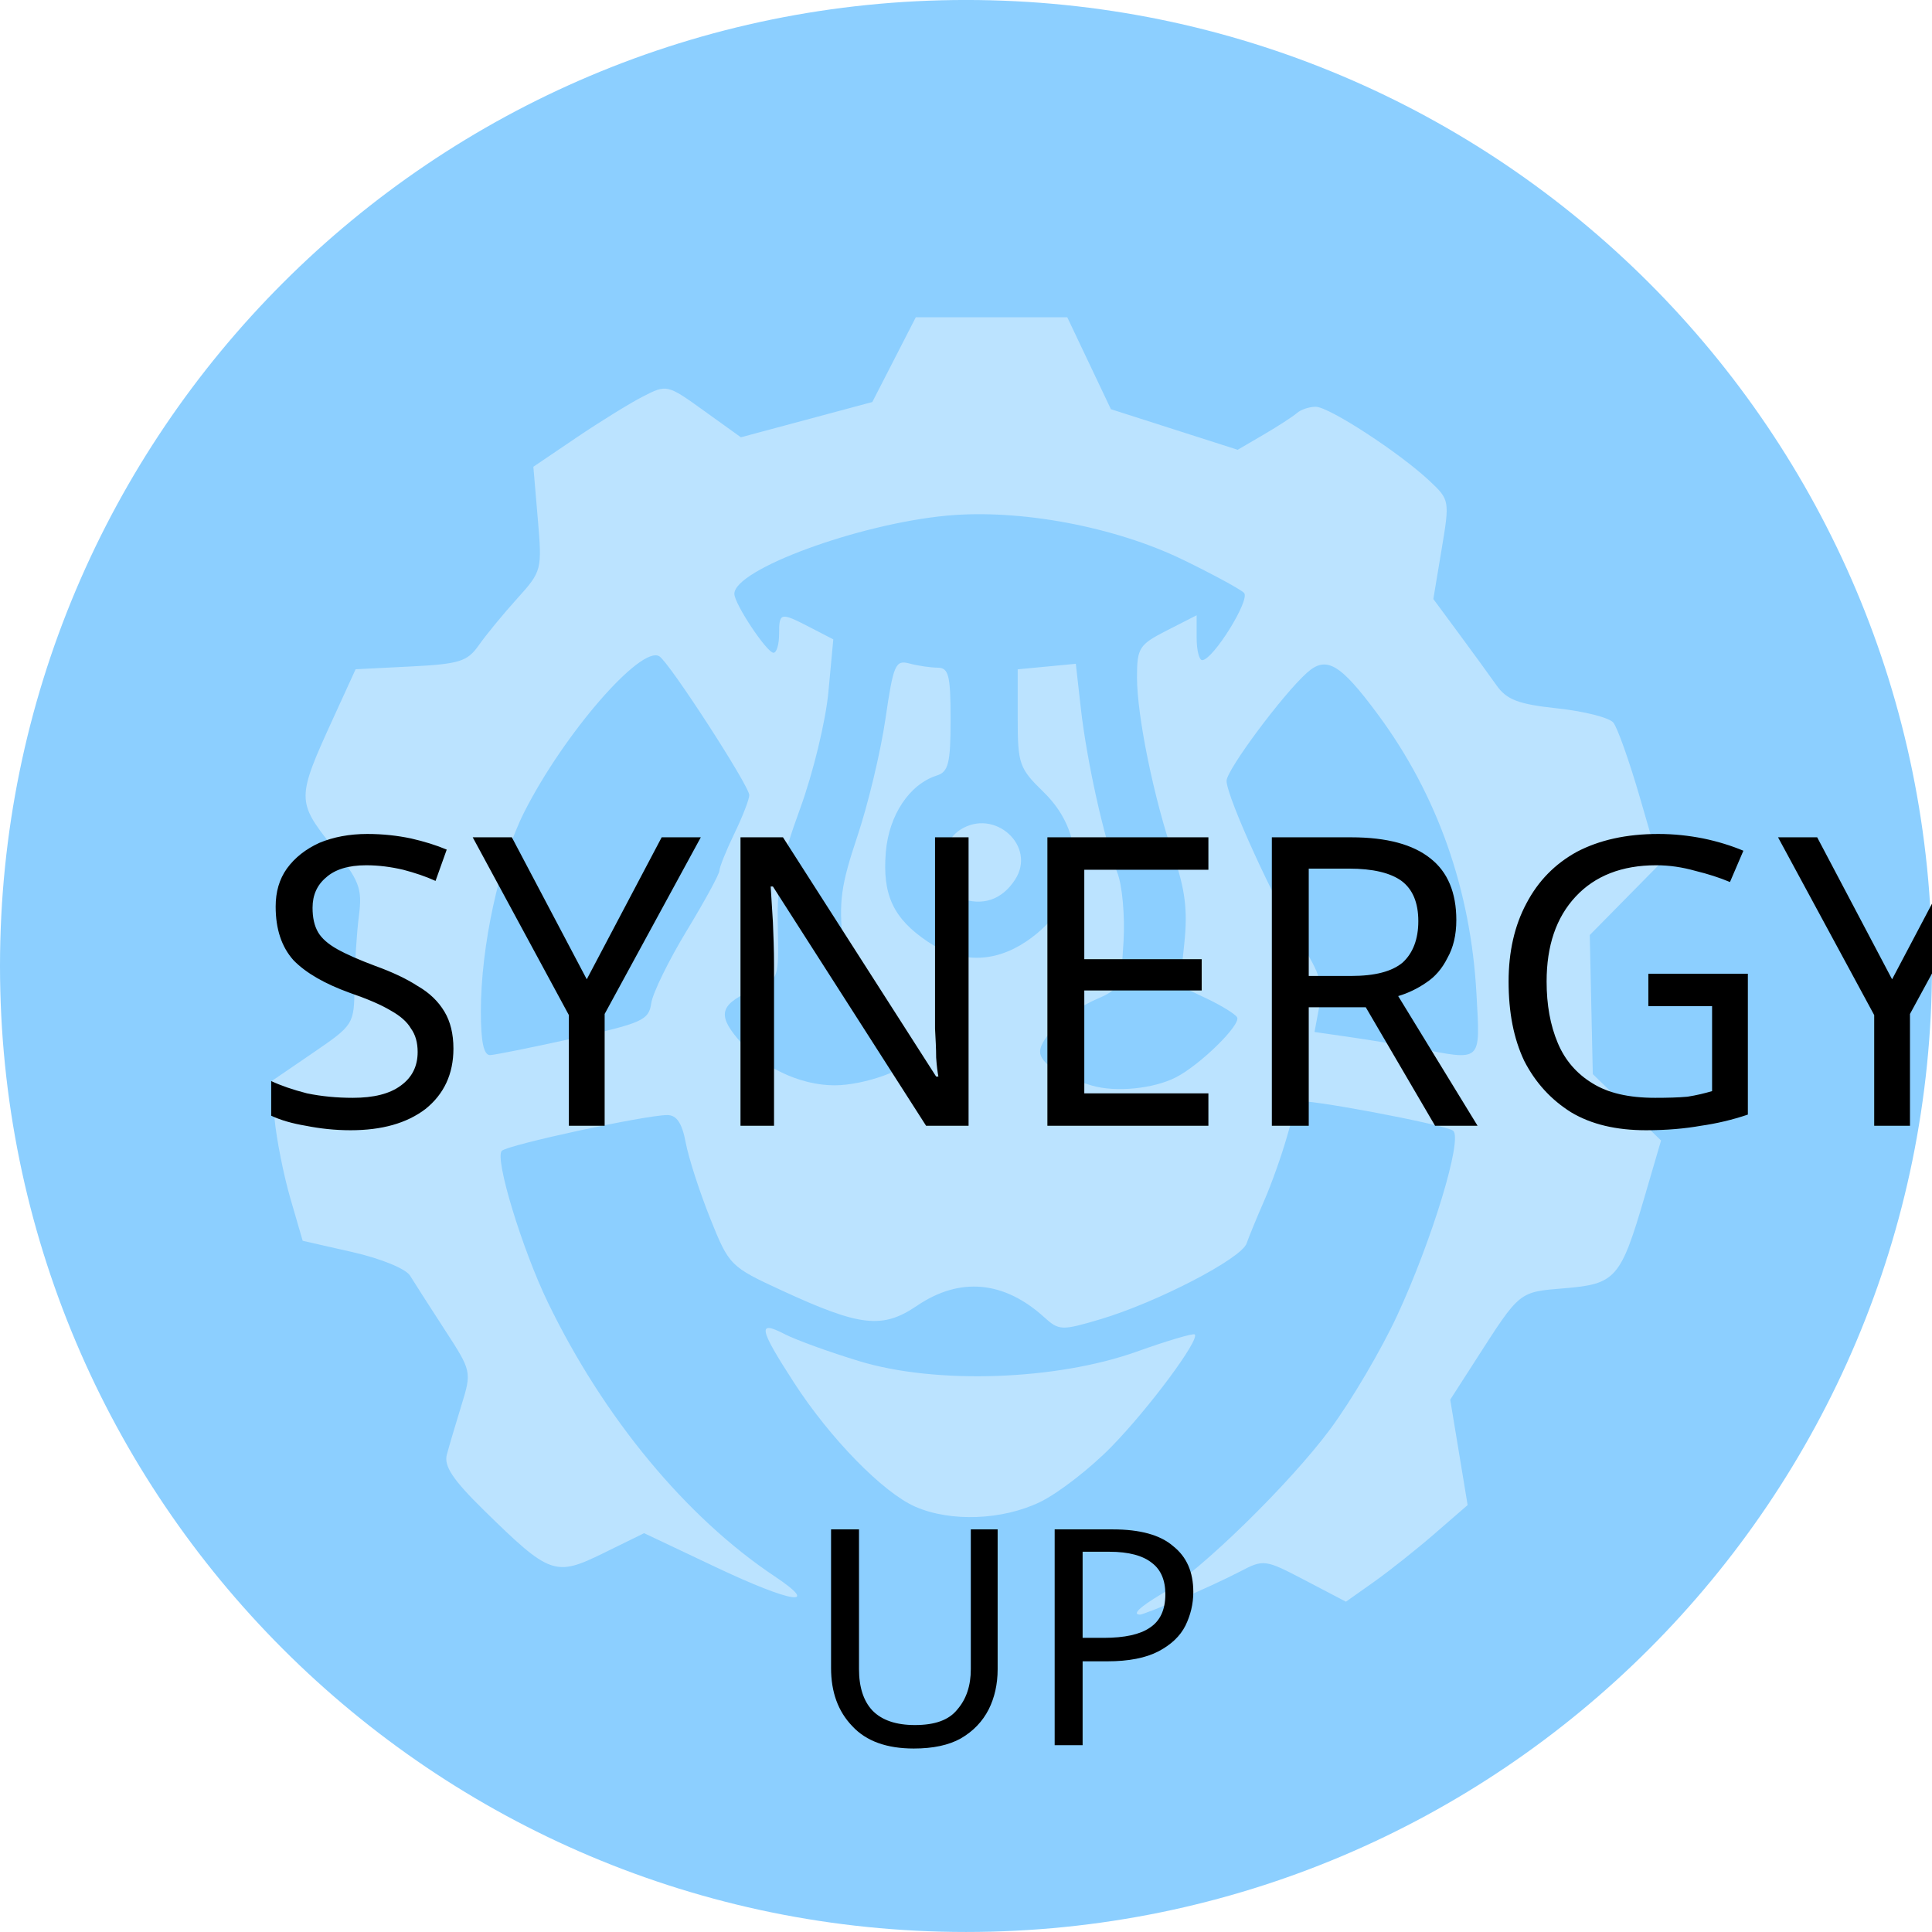
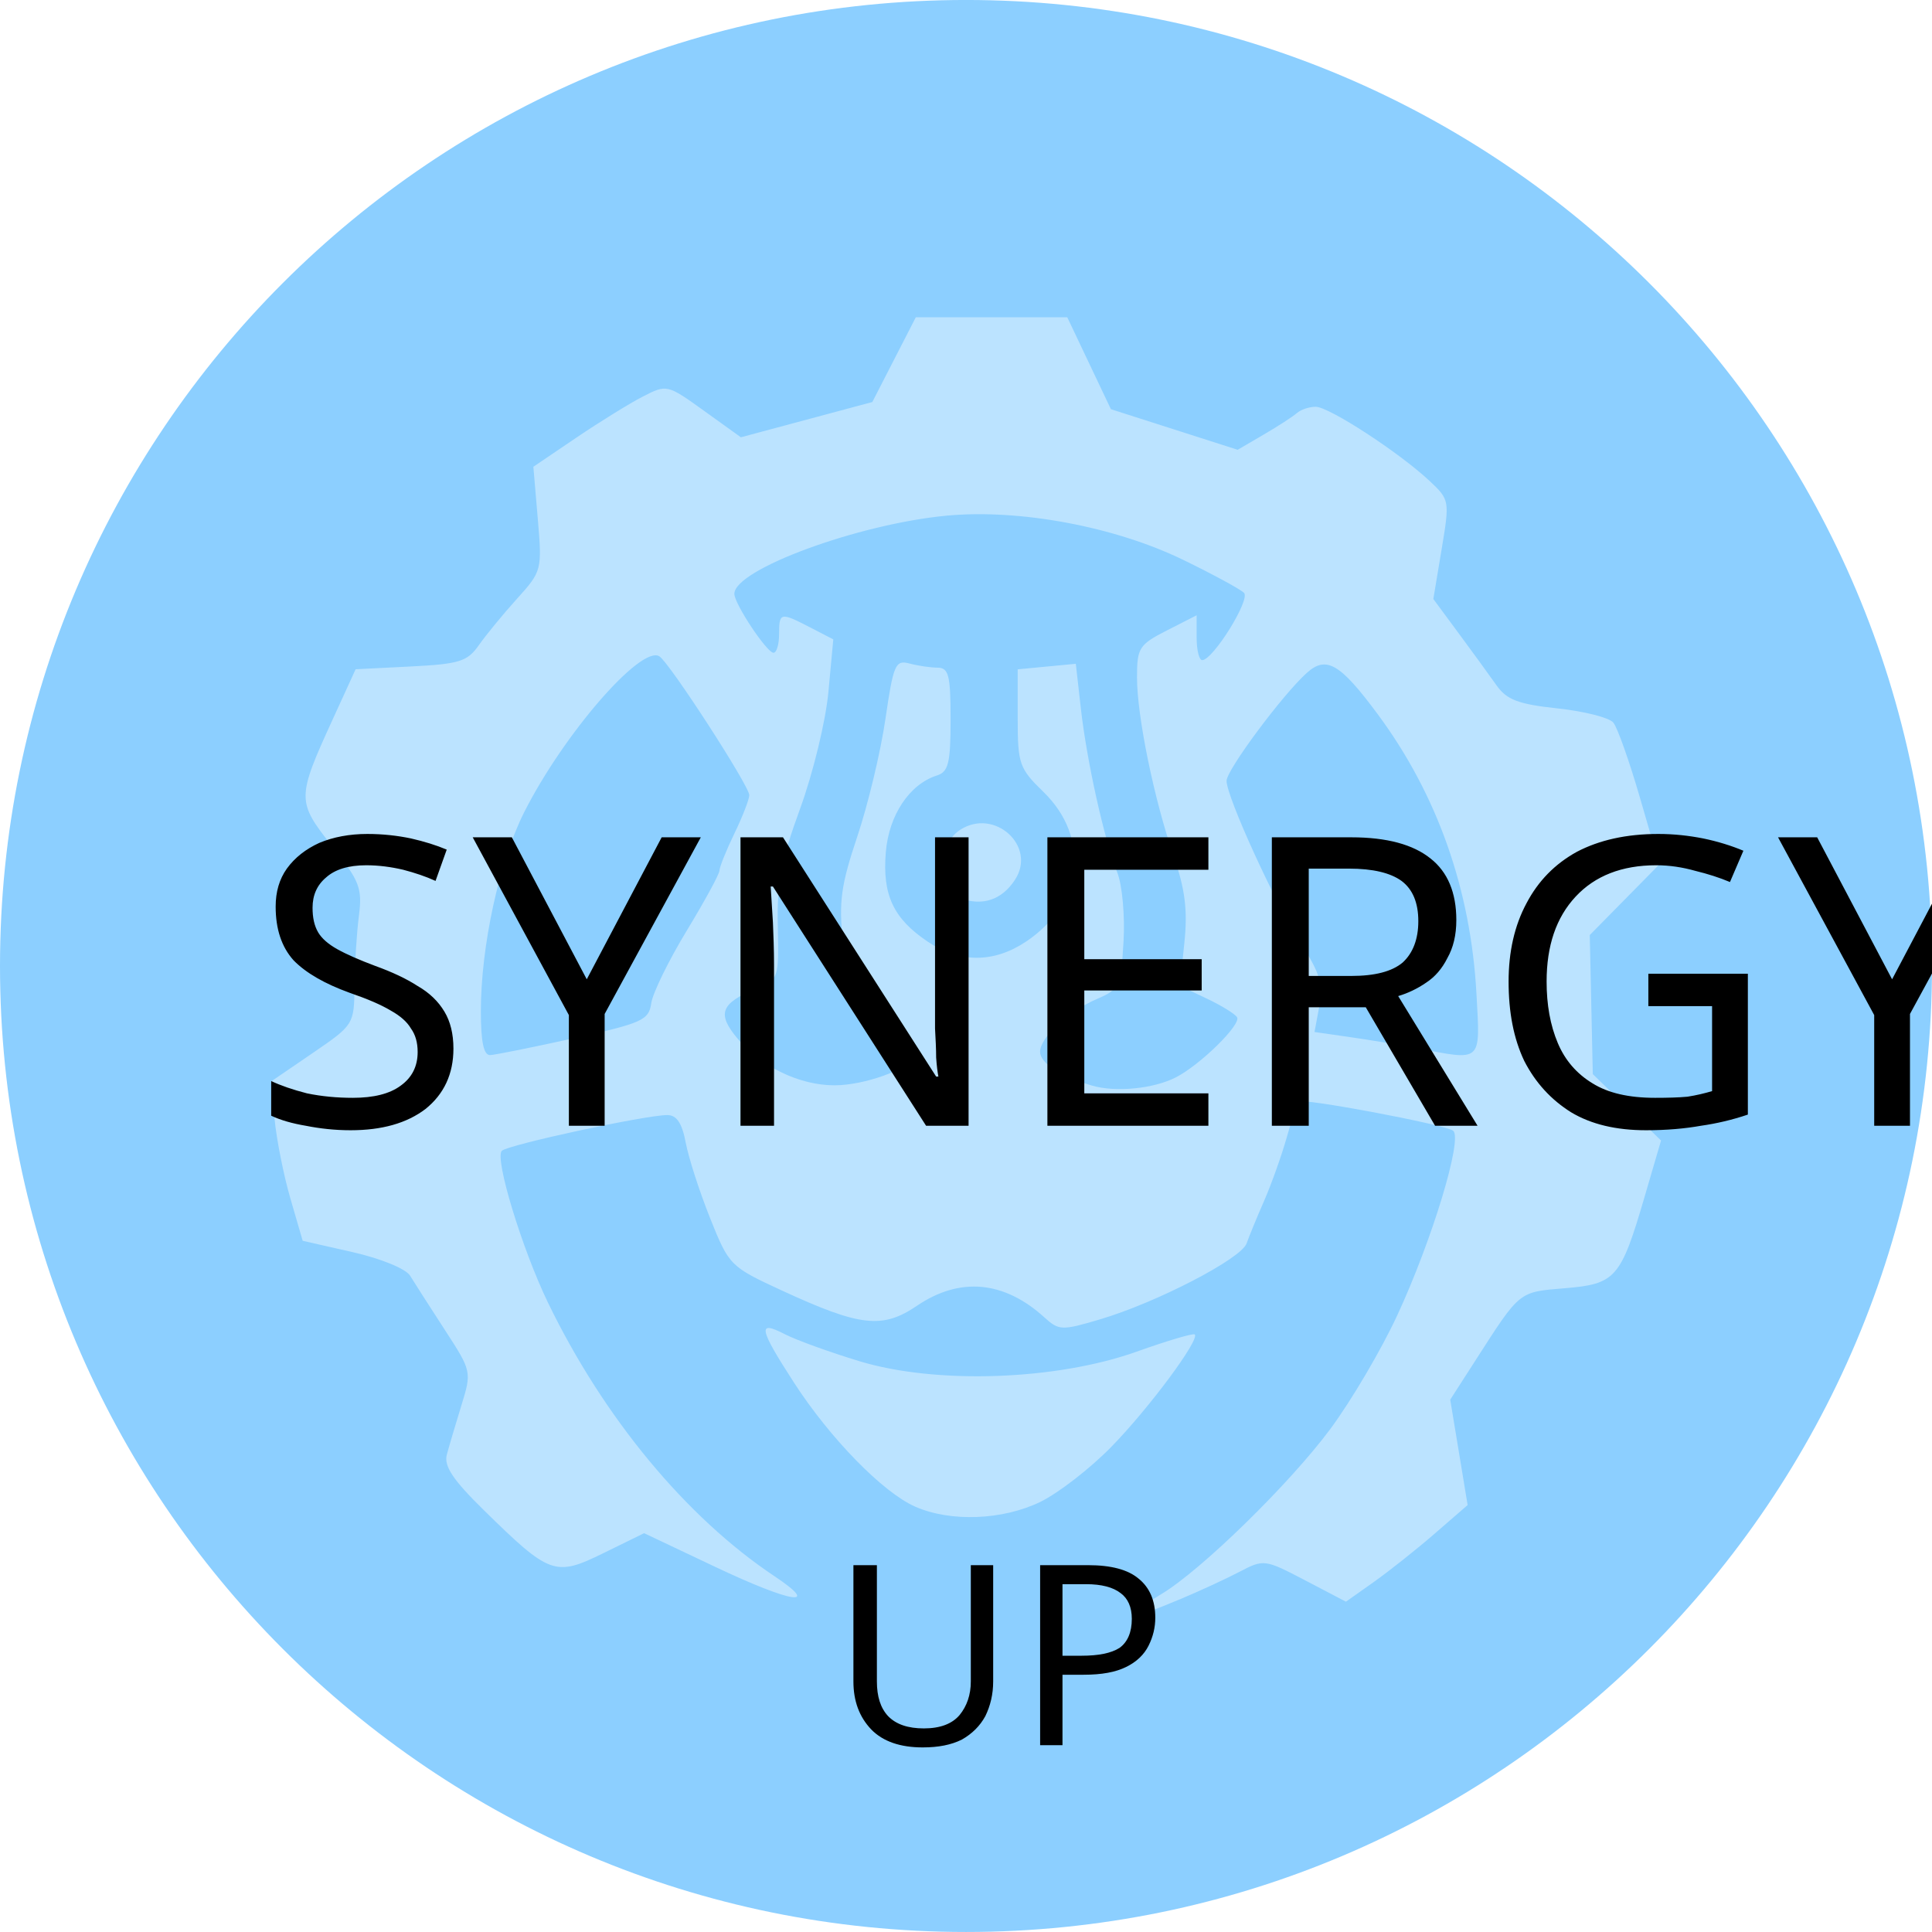
<svg xmlns="http://www.w3.org/2000/svg" width="27mm" height="27mm" viewBox="0 0 27 27" version="1.1" id="svg5730">
  <defs id="defs5724" />
  <g id="layer1" transform="translate(234.911,-179.0953)">
    <circle r="13.5" cy="192.595" cx="-221.411" id="path4500" style="opacity:1;fill:#8ccfff;fill-opacity:1;stroke:none;stroke-width:3.602;stroke-linejoin:miter;stroke-miterlimit:4;stroke-dasharray:none;stroke-opacity:1" />
    <g id="g6130-0" transform="matrix(0.2444445,0,0,0.2444445,-236.6013,149.4663)" style="display:inline;opacity:1;fill:#bbe3ff;fill-opacity:1;stroke:none">
      <g id="g6134-9" transform="matrix(0.4702294,0,0,0.4702294,1.467759,128.3261)" style="fill:#bbe3ff;fill-opacity:1;stroke:none">
        <path style="display:inline;fill:#bbe3ff;fill-opacity:1;stroke:none;stroke-width:0.908;stroke-miterlimit:4;stroke-dasharray:none;stroke-opacity:1" d="m 154.96,179.346 c 2.41,-1.01 5.718,-2.537 7.353,-3.393 2.918,-1.528 3.061,-1.509 7.942,1.047 l 4.971,2.602 3.39,-2.399 c 1.864,-1.319 5.193,-3.963 7.397,-5.874 l 4.008,-3.476 -1.058,-6.407 -1.058,-6.407 3.107,-4.833 c 5.426,-8.441 5.184,-8.246 10.819,-8.714 6.195,-0.514 6.808,-1.216 9.704,-11.12 l 2.001,-6.841 -4.149,-4.037 -4.149,-4.037 -0.184,-8.453 -0.184,-8.453 4.227,-4.291 4.227,-4.291 -2.341,-8.078 c -1.287,-4.443 -2.75,-8.571 -3.25,-9.173 -0.5,-0.603 -3.554,-1.379 -6.786,-1.725 -4.775,-0.511 -6.167,-1.04 -7.423,-2.817 -0.85,-1.203 -2.925,-4.054 -4.61,-6.335 l -3.064,-4.148 1.005,-6.02 c 0.994,-5.954 0.978,-6.045 -1.469,-8.341 -3.679,-3.452 -12.217,-9.011 -13.839,-9.011 -0.779,0 -1.805,0.343 -2.278,0.761 -0.474,0.419 -2.289,1.596 -4.034,2.615 l -3.173,1.854 -7.706,-2.467 -7.706,-2.467 -2.653,-5.588 -2.653,-5.588 h -9.208 -9.208 l -2.643,5.152 -2.643,5.152 -7.99,2.143 -7.99,2.143 -4.494,-3.229 c -4.46,-3.204 -4.517,-3.217 -7.421,-1.725 -1.609,0.827 -5.264,3.086 -8.122,5.021 l -5.195,3.517 0.539,6.326 c 0.531,6.229 0.492,6.379 -2.528,9.723 -1.687,1.868 -3.775,4.409 -4.641,5.646 -1.388,1.983 -2.366,2.289 -8.277,2.587 l -6.703,0.338 -2.755,6.025 c -4.412,9.647 -4.415,10.034 -0.128,15.457 3.39,4.289 3.714,5.133 3.278,8.542 -0.266,2.081 -0.504,5.9 -0.53,8.488 -0.046,4.677 -0.076,4.726 -5.099,8.159 l -5.053,3.454 0.433,4.545 c 0.238,2.5 1.104,6.857 1.926,9.682 l 1.493,5.137 6.073,1.378 c 3.431,0.778 6.468,2.022 6.98,2.857 0.499,0.814 2.393,3.769 4.21,6.566 3.289,5.064 3.298,5.105 2.03,9.218 -0.7,2.272 -1.496,4.964 -1.768,5.982 -0.371,1.389 0.746,3.069 4.476,6.726 8.06,7.906 8.684,8.131 14.554,5.252 l 4.956,-2.431 8.684,4.113 c 9.273,4.393 12.926,4.961 7.16,1.114 -10.731,-7.159 -20.751,-19.259 -27.52,-33.233 -3.163,-6.531 -6.526,-17.581 -5.625,-18.482 0.732,-0.732 17.463,-4.347 20.119,-4.347 1.141,0 1.796,0.979 2.24,3.348 0.345,1.841 1.681,5.978 2.968,9.192 2.308,5.765 2.427,5.885 8.765,8.81 9.478,4.374 12.192,4.679 16.375,1.84 5.214,-3.538 10.589,-3.052 15.492,1.401 1.78,1.617 2.115,1.629 6.798,0.238 6.878,-2.043 17.14,-7.361 17.794,-9.223 0.3,-0.855 1.26,-3.186 2.133,-5.181 0.873,-1.994 2.11,-5.462 2.749,-7.706 0.64,-2.244 1.248,-4.204 1.351,-4.355 0.35,-0.513 18.062,2.815 18.892,3.55 1.153,1.022 -2.565,13.275 -6.807,22.434 -1.93,4.168 -5.588,10.381 -8.128,13.807 -4.936,6.658 -15.72,17.196 -20.563,20.092 -2.668,1.596 -3.59,2.49 -2.568,2.49 0.208,0 2.35,-0.827 4.759,-1.837 z m -10.63,-62.498 c -3.837,-1.134 -6.293,-2.736 -6.293,-4.105 0,-1.743 3.435,-4.926 6.944,-6.434 2.716,-1.167 2.882,-1.526 3.201,-6.919 0.188,-3.176 -0.15,-6.913 -0.765,-8.462 -1.576,-3.971 -3.702,-13.547 -4.419,-19.904 l -0.615,-5.454 -3.533,0.337 -3.533,0.337 v 5.932 c 0,5.574 0.189,6.116 3.133,8.975 5.733,5.568 4.792,13.593 -2.134,18.206 -3.924,2.614 -8.064,2.608 -11.957,-0.015 -4.171,-2.811 -5.509,-5.678 -5.075,-10.881 0.375,-4.495 2.879,-8.253 6.204,-9.308 1.41,-0.448 1.67,-1.506 1.67,-6.815 0,-5.376 -0.229,-6.286 -1.586,-6.297 -0.873,-0.007 -2.418,-0.236 -3.433,-0.509 -1.688,-0.454 -1.938,0.128 -2.903,6.75 -0.581,3.985 -2.119,10.413 -3.419,14.284 -1.983,5.909 -2.265,7.95 -1.754,12.724 0.45,4.199 1.012,5.814 2.148,6.175 2.499,0.793 7.597,6.547 6.859,7.742 -1.04,1.682 -6.395,3.612 -10.024,3.612 -4.246,0 -8.882,-2.226 -11.762,-5.649 -2.58,-3.066 -2.109,-4.308 2.327,-6.146 2.64,-1.094 2.681,-1.214 2.539,-7.576 -0.116,-5.23 0.401,-7.952 2.706,-14.248 1.57,-4.289 3.117,-10.66 3.445,-14.191 l 0.596,-6.408 -2.797,-1.446 c -3.643,-1.884 -3.793,-1.852 -3.793,0.82 0,1.246 -0.306,2.261 -0.68,2.255 -0.817,-0.013 -4.759,-5.95 -4.759,-7.167 0,-2.958 15.057,-8.497 25.836,-9.505 8.87,-0.829 20.431,1.336 28.744,5.381 3.619,1.761 6.942,3.564 7.385,4.007 0.806,0.806 -3.751,8.143 -5.08,8.181 -0.374,0.011 -0.68,-1.213 -0.68,-2.719 V 59.671 l -3.626,1.85 c -3.368,1.718 -3.626,2.123 -3.625,5.684 9.1e-4,4.759 2.065,14.816 4.478,21.816 1.382,4.01 1.692,6.55 1.279,10.495 l -0.544,5.205 3.247,1.541 c 1.786,0.847 3.453,1.873 3.704,2.279 0.537,0.869 -4.457,5.781 -7.429,7.307 -2.724,1.399 -7.346,1.851 -10.228,0.999 z m -9.343,-25.018 c 2.683,-4.095 -2.51,-8.796 -6.69,-6.057 -2.861,1.875 -2.886,7.224 -0.038,8.277 2.765,1.023 5.111,0.248 6.729,-2.22 z M 70.047,107.834 c 0,-7.934 2.239,-18.216 5.277,-24.234 4.78,-9.47 14.19,-20.321 16.424,-18.941 1.226,0.758 10.934,15.746 10.934,16.88 0,0.506 -0.816,2.608 -1.813,4.672 -0.997,2.064 -1.813,4.091 -1.813,4.504 0,0.413 -1.795,3.708 -3.988,7.322 -2.194,3.614 -4.131,7.578 -4.306,8.809 -0.29,2.047 -1.094,2.41 -9.383,4.244 -4.986,1.103 -9.575,2.027 -10.199,2.054 -0.784,0.033 -1.133,-1.602 -1.133,-5.311 z m 113.77,4.465 c -1.994,-0.383 -5.603,-0.981 -8.02,-1.329 l -4.394,-0.634 0.594,-3.169 c 0.489,-2.608 0.088,-3.958 -2.273,-7.637 -3.078,-4.797 -8.995,-17.743 -9.013,-19.722 -0.012,-1.31 6.805,-10.483 9.764,-13.138 2.366,-2.124 4.052,-1.135 8.639,5.065 7.226,9.766 11.293,21.302 11.981,33.978 0.456,8.417 0.774,8.129 -7.278,6.585 z m -45.762,55.175 c 2.191,-1.059 6.09,-4.081 8.663,-6.717 4.571,-4.682 10.756,-13.018 10.126,-13.648 -0.174,-0.174 -3.355,0.768 -7.068,2.094 -9.77,3.487 -24.376,3.991 -33.693,1.162 -3.63,-1.102 -7.723,-2.584 -9.094,-3.293 -3.341,-1.727 -3.151,-0.728 1.121,5.881 4.399,6.805 10.85,13.402 14.778,15.11 4.306,1.872 10.579,1.629 15.168,-0.588 z" id="path4786-7" />
      </g>
    </g>
-     <text xml:space="preserve" style="font-style:normal;font-variant:normal;font-weight:normal;font-stretch:normal;font-size:4.233px;line-height:125%;font-family:Impact;-inkscape-font-specification:Impact;letter-spacing:0px;word-spacing:0px;display:inline;fill:#000000;fill-opacity:1;stroke:none;stroke-width:0.265px;stroke-linecap:butt;stroke-linejoin:miter;stroke-opacity:1" x="-223.673" y="203.485" id="text4582">
-       <tspan id="tspan4580" x="-223.673" y="203.485" style="font-size:4.233px;stroke-width:0.265px">UP</tspan>
+     <text xml:space="preserve" style="font-style:normal;font-variant:normal;font-weight:normal;font-stretch:normal;font-size:3.528px;line-height:125%;font-family:Impact;-inkscape-font-specification:Impact;letter-spacing:0px;word-spacing:0px;display:inline;fill:#000000;fill-opacity:1;stroke:none;stroke-width:0.265px;stroke-linecap:butt;stroke-linejoin:miter;stroke-opacity:1" x="-223.296" y="203.485" id="text4582">
+       <tspan id="tspan4580" x="-223.296" y="203.485" style="font-size:3.528px;stroke-width:0.265px">UP</tspan>
    </text>
    <text xml:space="preserve" style="font-style:normal;font-variant:normal;font-weight:normal;font-stretch:normal;font-size:5.644px;line-height:125%;font-family:Impact;-inkscape-font-specification:Impact;letter-spacing:0px;word-spacing:0px;display:inline;fill:#000000;fill-opacity:1;stroke:none;stroke-width:0.265px;stroke-linecap:butt;stroke-linejoin:miter;stroke-opacity:1" x="-231.402" y="194.826" id="text4586">
      <tspan id="tspan4584" x="-231.402" y="194.826" style="font-size:5.644px;stroke-width:0.265px">SYNERGY</tspan>
    </text>
  </g>
  <g id="layer2" style="display:none" transform="translate(234.911,-179.0953)">
    <ellipse style="display:inline;opacity:1;fill:none;fill-opacity:1;stroke:#000000;stroke-width:0.249;stroke-linecap:square;stroke-linejoin:miter;stroke-miterlimit:4;stroke-dasharray:none;stroke-opacity:1;paint-order:markers stroke fill" id="path4573" cx="-221.411" cy="192.836" rx="11.782" ry="11.782" />
  </g>
</svg>
